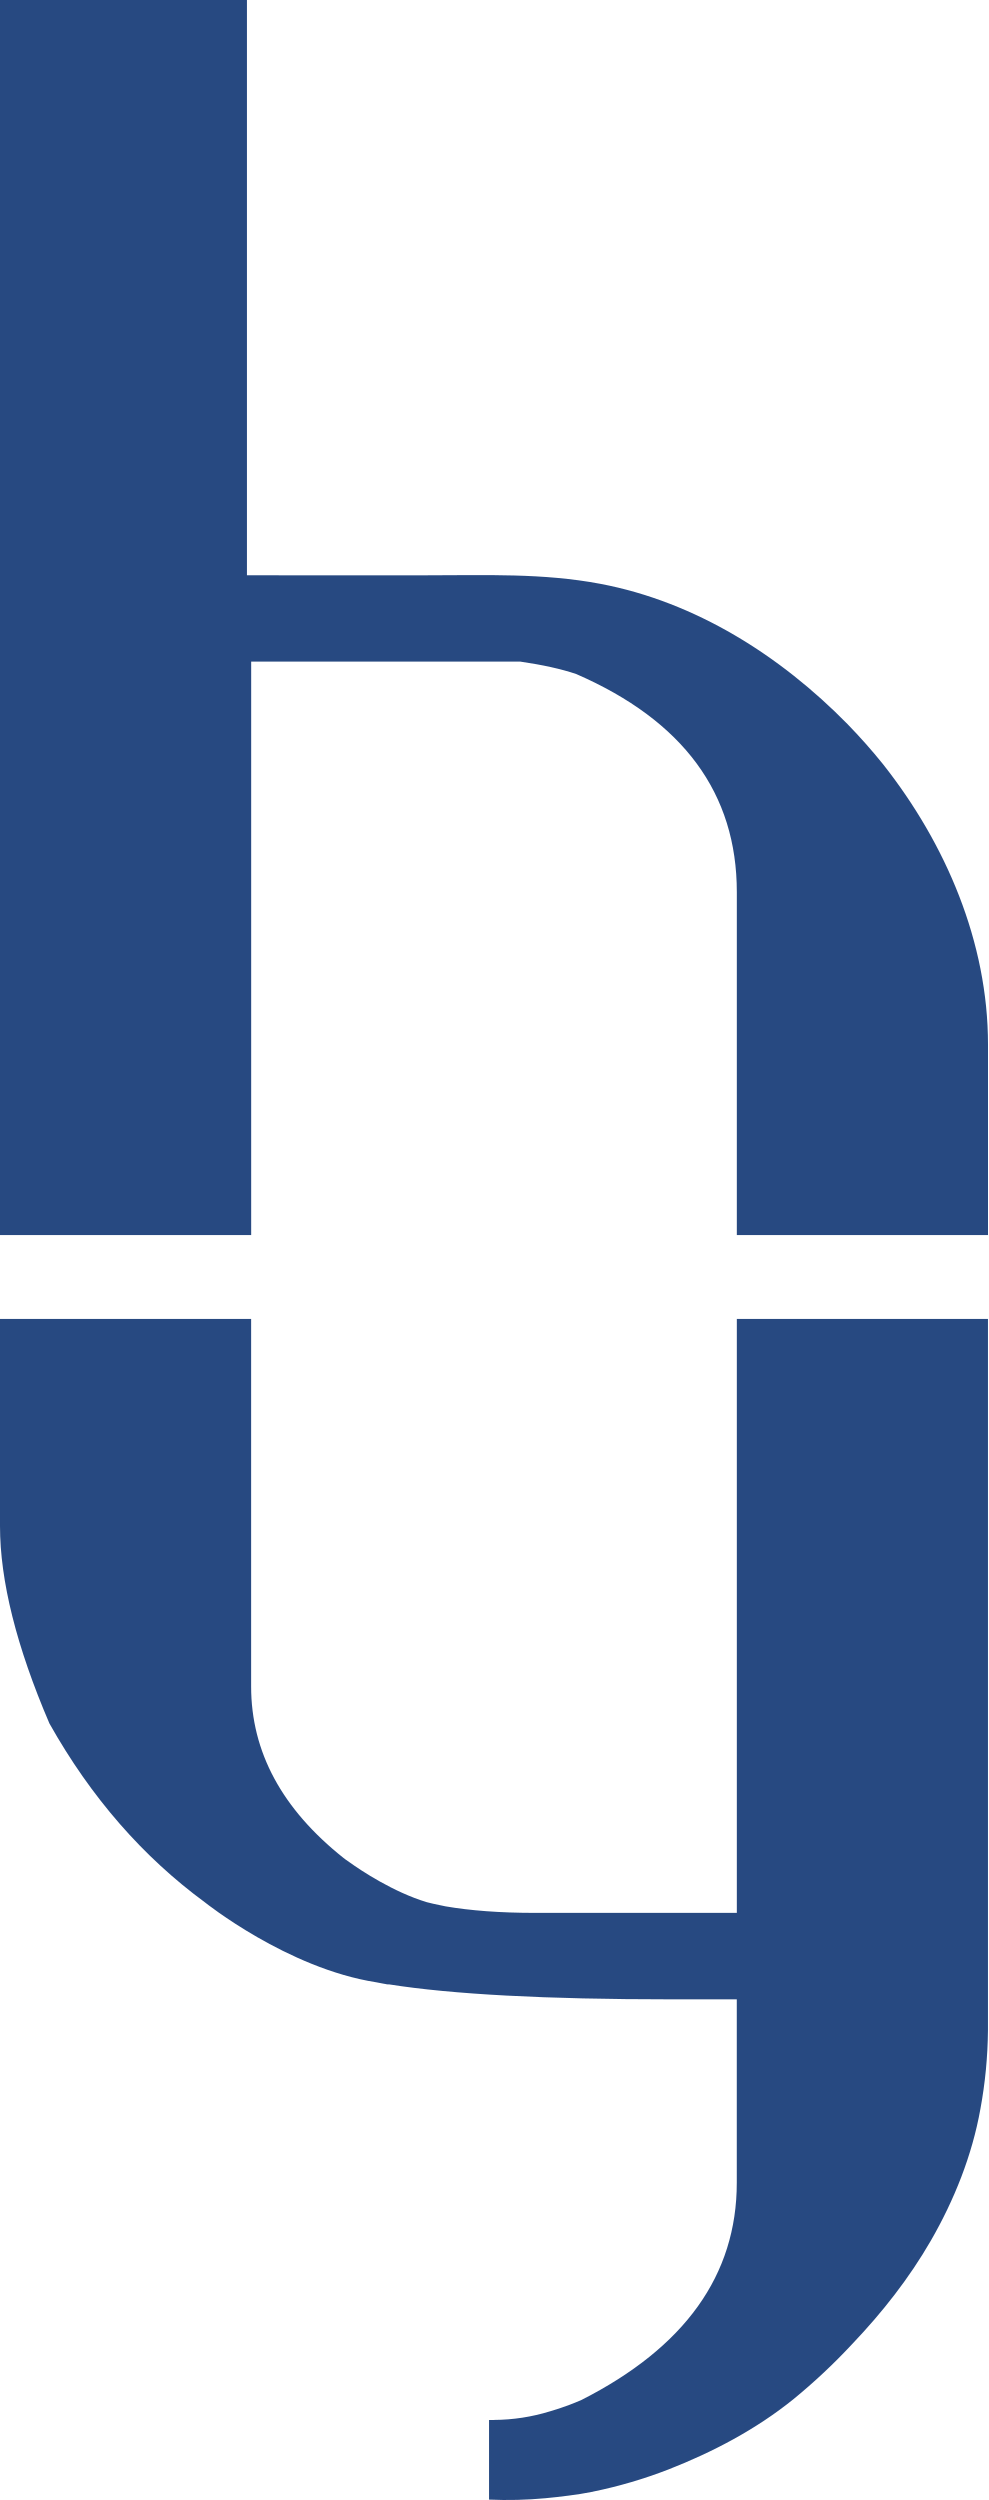
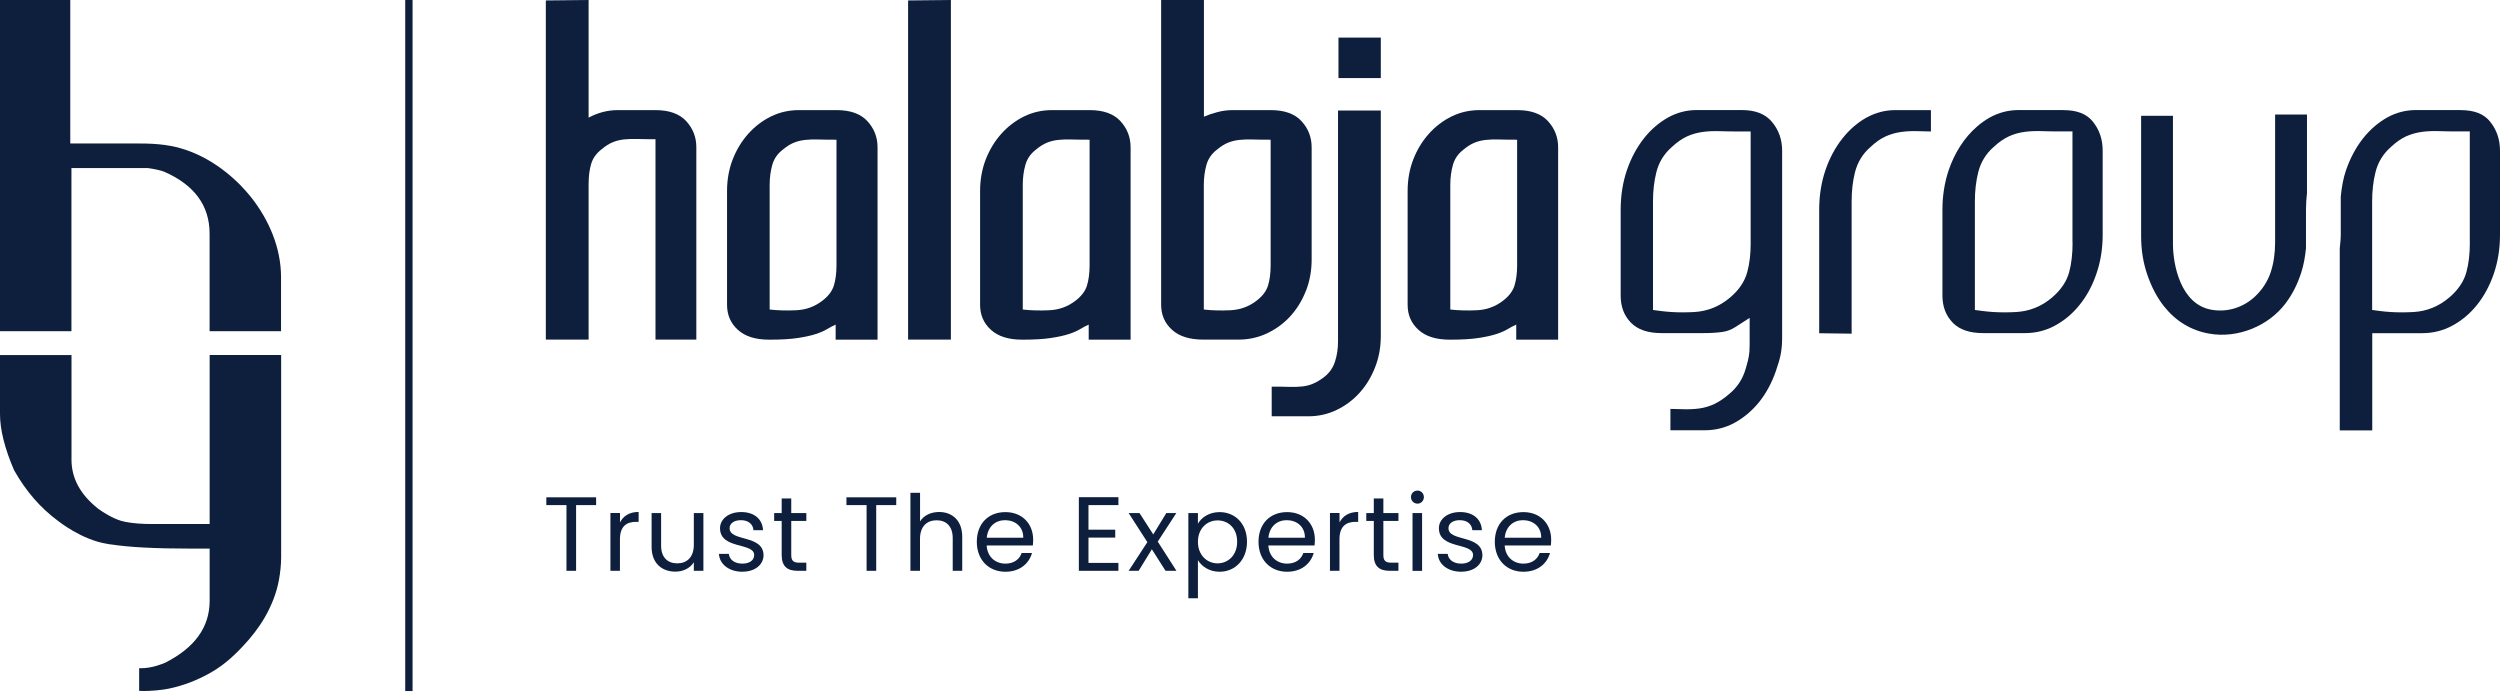
- <svg xmlns="http://www.w3.org/2000/svg" width="566.148" height="1432.555" viewBox="0 0 566.148 1432.555">
-   <g id="hg_logo-01" data-name="hg logo-01" transform="translate(-19.89 -28.47)">
-     <path id="Path_4067" data-name="Path 4067" d="M442.11,312.86v340.37H326.563c-20.25,0-37.311-1.329-51.369-3.747-.983-.213-1.993-.4-3.03-.638-2.737-.5-5.235-1.143-7.733-1.754-19.081-5.767-37.577-18.044-44.513-23.04-.664-.478-1.462-.983-2.126-1.488-.478-.372-1.01-.771-1.01-.771q-52.977-42.095-52.99-98.3V312.86H19.89V431.516q0,47.117,28.329,113.182c23.97,42.626,53.734,76.482,89,102.419,0,0,47.25,37.949,98.353,45.895,1.355.239,2.631.532,4.013.771.771.08,1.462.292,2.126.4.5.027.8,0,1.222.027,36.035,5.687,89.583,8.557,161.442,8.557h37.71v105.05c0,53.017-29.79,94.447-88.972,124.5-2.285,1.01-4.943,2.073-7.468,3.03-2.844,1.09-5.979,2.046-9.195,3.083-.531.213-.983.292-1.515.452a110.9,110.9,0,0,1-31.837,4.89l-.213.027h-2.764v45.629a233.464,233.464,0,0,0,32.395-.8c4.119-.4,8.477-.851,13.234-1.488,4.358-.531,8.982-1.276,13.739-2.206.213,0,.239-.08.239-.08a267.549,267.549,0,0,0,43.131-12.676c25.538-9.992,50.279-22.987,71.725-40.314a341.442,341.442,0,0,0,33.83-31.783c17.061-17.938,32.474-37.55,44.832-58.969,13.447-23.359,23.678-48.871,28.435-75.526a261.233,261.233,0,0,0,4.332-45.044V312.86Z" transform="translate(0 471.369)" fill="#274981" />
-     <path id="Path_4068" data-name="Path 4068" d="M505.49,443.355c-38.507-39.2-87.059-70-141.564-80.335-32.9-6.218-65.666-4.89-98.938-4.89-28.116,0-56.976.08-85.092,0-.9,0-18.5-.027-18.5-.027V28.47H19.89V736.209H163.819V407.585H318.032c12.756,1.86,23.545,4.225,32.049,7.122q92.042,40.061,92.028,125.008V736.209H586.038V627.04c0-58.651-24.13-115.016-60.139-160.644-6.3-7.84-13.154-15.573-20.409-23.04" transform="translate(0 0)" fill="#274981" />
-   </g>
+ <svg xmlns="http://www.w3.org/2000/svg" id="Layer_1" data-name="Layer 1" viewBox="0 0 449.32 124.2">
+   <defs>
+     <style>
+       .cls-1 {
+         fill: #0D1F3D;
+       }
+     </style>
+   </defs>
+   <path class="cls-1" d="M117.81,61.04V25.02c-1.3,0-2.38-.01-3.26-.04-.87-.03-1.68,0-2.41.08-.73.08-1.41.25-2.03.51-.62.25-1.27.66-1.95,1.23-.96.73-1.59,1.61-1.9,2.62-.31,1.01-.47,2.25-.47,3.72v27.9h-7.69V.08l7.69-.08v21.14c1.69-.9,3.44-1.35,5.24-1.35h6.76c2.48,0,4.32.66,5.54,1.98,1.21,1.32,1.82,2.88,1.82,4.67v34.6h-7.35Z" />
+   <path class="cls-1" d="M150.19,61.04v-2.7c-.51.23-1.01.49-1.52.8-.51.31-1.18.61-2.03.89-.85.28-1.93.52-3.26.72-1.32.2-3.03.3-5.11.3-2.48,0-4.37-.59-5.66-1.78-1.3-1.18-1.94-2.68-1.94-4.48v-20.46c0-2.03.34-3.92,1.01-5.66.68-1.75,1.61-3.28,2.79-4.61,1.18-1.32,2.55-2.37,4.1-3.13,1.55-.76,3.23-1.14,5.03-1.14h6.76c2.48,0,4.32.66,5.54,1.99,1.21,1.32,1.82,2.89,1.82,4.69v34.58h-7.52ZM150.35,25.11c-1.3,0-2.38-.01-3.26-.04-.87-.03-1.68,0-2.41.08-.73.08-1.41.25-2.03.51-.62.25-1.27.66-1.95,1.23-.96.73-1.59,1.65-1.9,2.75-.31,1.1-.47,2.3-.47,3.59v22.4c1.47.17,3.06.21,4.78.13,1.72-.08,3.26-.63,4.61-1.65,1.13-.84,1.84-1.78,2.15-2.79.31-1.01.47-2.23.47-3.63v-22.57Z" />
+   <polygon class="cls-1" points="163.21 61.04 163.21 .08 170.9 0 170.9 61.04 163.21 61.04" />
+   <path class="cls-1" d="M195.67,61.04v-2.7c-.51.23-1.01.49-1.52.8-.51.31-1.18.61-2.03.89-.85.28-1.93.52-3.26.72-1.32.2-3.03.3-5.11.3-2.48,0-4.37-.59-5.66-1.78-1.3-1.18-1.94-2.68-1.94-4.48v-20.46c0-2.03.34-3.92,1.01-5.66.68-1.75,1.61-3.28,2.79-4.61,1.18-1.32,2.55-2.37,4.1-3.13,1.55-.76,3.23-1.14,5.03-1.14h6.76c2.48,0,4.32.66,5.54,1.99,1.21,1.32,1.82,2.89,1.82,4.69v34.58h-7.52ZM195.84,25.11c-1.3,0-2.38-.01-3.26-.04-.87-.03-1.68,0-2.41.08-.73.08-1.41.25-2.03.51-.62.25-1.27.66-1.95,1.23-.96.73-1.59,1.65-1.9,2.75-.31,1.1-.47,2.3-.47,3.59v22.4c1.47.17,3.06.21,4.78.13,1.72-.08,3.26-.63,4.61-1.65,1.13-.84,1.84-1.78,2.15-2.79.31-1.01.47-2.23.47-3.63v-22.57Z" />
+   <path class="cls-1" d="M234.72,52.24c-.68,1.75-1.61,3.27-2.79,4.57-1.18,1.3-2.58,2.32-4.18,3.09-1.61.76-3.34,1.14-5.2,1.14h-6.26c-2.48,0-4.37-.59-5.66-1.78-1.3-1.18-1.94-2.68-1.94-4.48V0h7.69v20.97c.79-.34,1.62-.62,2.49-.84.87-.23,1.79-.34,2.75-.34h6.76c2.48,0,4.32.66,5.54,1.99,1.21,1.32,1.82,2.89,1.82,4.69v20.2c0,1.97-.34,3.83-1.01,5.58M228.38,25.11c-1.3,0-2.38-.01-3.26-.04-.87-.03-1.68,0-2.41.08-.73.08-1.41.25-2.03.51-.62.25-1.27.66-1.95,1.23-.96.73-1.59,1.65-1.9,2.75-.31,1.1-.47,2.3-.47,3.59v22.4c1.47.17,3.06.21,4.78.13,1.72-.08,3.26-.63,4.61-1.65,1.13-.84,1.84-1.78,2.15-2.79.31-1.01.47-2.23.47-3.63v-22.57Z" />
+   <path class="cls-1" d="M247.14,66.02c-.68,1.75-1.61,3.27-2.78,4.57-1.17,1.3-2.55,2.33-4.13,3.09s-3.28,1.14-5.08,1.14h-6.59v-5.33c1.24,0,2.3.01,3.17.04.87.03,1.66,0,2.37-.08.71-.08,1.35-.25,1.94-.51.59-.25,1.23-.63,1.9-1.14.96-.73,1.62-1.66,1.99-2.79.37-1.13.55-2.34.55-3.63V19.87h7.69v40.49c0,2.03-.34,3.92-1.03,5.66M240.56,6.76h7.61v7.27h-7.61v-7.27Z" />
+   <path class="cls-1" d="M272.51,61.04v-2.7c-.51.23-1.01.49-1.52.8-.51.31-1.18.61-2.03.89-.85.28-1.93.52-3.26.72-1.32.2-3.03.3-5.11.3-2.48,0-4.37-.59-5.66-1.78-1.3-1.18-1.94-2.68-1.94-4.48v-20.46c0-2.03.34-3.92,1.01-5.66.68-1.75,1.61-3.28,2.79-4.61,1.18-1.32,2.55-2.37,4.1-3.13,1.55-.76,3.23-1.14,5.03-1.14h6.76c2.48,0,4.32.66,5.54,1.99,1.21,1.32,1.82,2.89,1.82,4.69v34.58h-7.52ZM272.68,25.11c-1.3,0-2.38-.01-3.26-.04-.87-.03-1.68,0-2.41.08-.73.08-1.41.25-2.03.51-.62.25-1.27.66-1.95,1.23-.96.73-1.59,1.65-1.9,2.75-.31,1.1-.47,2.3-.47,3.59v22.4c1.47.17,3.06.21,4.78.13,1.72-.08,3.26-.63,4.61-1.65,1.13-.84,1.84-1.78,2.15-2.79.31-1.01.47-2.23.47-3.63v-22.57Z" />
+   <rect class="cls-1" x="72.83" y="0" width="1.32" height="124.2" />
+   <path class="cls-1" d="M37.68,63.81v30.37h-10.31c-1.81,0-3.33-.11-4.58-.34-.09-.01-.18-.03-.27-.05-.25-.05-.47-.11-.69-.16-1.7-.51-3.35-1.6-3.97-2.05-.06-.04-.13-.09-.19-.13-.04-.03-.09-.07-.09-.07-3.15-2.5-4.73-5.43-4.73-8.77v-18.79H0v10.59c0,2.8.84,6.18,2.53,10.1,2.14,3.8,4.79,6.83,7.94,9.14,0,0,4.22,3.39,8.78,4.09.12.02.24.05.36.07.07,0,.13.03.19.03.05,0,.07,0,.11,0,3.21.51,7.99.76,14.41.76h3.36v9.37c0,4.73-2.66,8.43-7.94,11.11-.2.09-.44.18-.67.27-.25.1-.53.18-.82.28-.05.01-.09.02-.13.04-.86.25-1.81.43-2.84.43h-.02s-.25,0-.25,0v4.07s1.14.08,2.89-.07c.37-.04.76-.08,1.18-.13.39-.05.8-.11,1.23-.2.02,0,.02,0,.02,0,1.33-.27,2.62-.66,3.85-1.13,2.28-.89,4.49-2.05,6.4-3.6,1.07-.86,2.08-1.83,3.02-2.84,1.52-1.6,2.9-3.35,4-5.26,1.2-2.09,2.11-4.36,2.54-6.74.23-1.31.39-2.69.39-4.02v-36.38h-12.84Z" />
+   <path class="cls-1" d="M43.33,33.4c-3.43-3.5-7.77-6.25-12.63-7.17-2.93-.55-5.86-.44-8.83-.44-2.51,0-5.08,0-7.59,0-.08,0-1.65,0-1.65,0V0H0v59.53h12.84v-29.32h13.76c1.14.16,2.1.37,2.86.63,5.47,2.38,8.21,6.1,8.21,11.16v17.53h12.84v-9.74c0-5.23-2.16-10.26-5.37-14.33-.56-.7-1.17-1.39-1.82-2.06" />
+   <path class="cls-1" d="M370.85,19.78h-8.04c-1.84,0-3.58.45-5.17,1.33-.79.44-1.54.97-2.23,1.56-2.43,2.07-4.16,4.93-5.18,7.92-.73,2.18-1.12,4.56-1.12,7.09v15.44c0,1.99.61,3.58,1.85,4.88,1.23,1.26,3.03,1.87,5.53,1.87h7.41c1.96,0,3.73-.43,5.4-1.33,1.73-.93,3.19-2.16,4.46-3.74,1.29-1.59,2.31-3.48,3.03-5.62.75-2.17,1.12-4.51,1.12-6.97v-15.11c0-2.05-.58-3.77-1.78-5.26-1.12-1.38-2.85-2.05-5.29-2.05M372.5,43.57c0,2.07-.2,3.81-.61,5.33-.45,1.68-1.49,3.22-3.09,4.58-1.86,1.59-4.03,2.46-6.44,2.6-.72.04-1.42.06-2.1.06-1.36,0-2.66-.08-3.88-.24l-1.44-.19v-19.52c0-1.86.2-3.62.6-5.22.45-1.81,1.38-3.33,2.76-4.54.93-.87,1.84-1.5,2.72-1.91.86-.4,1.83-.68,2.87-.82.95-.13,2.01-.17,3.13-.13,1.03.04,2.29.05,3.81.05h1.65v19.94Z" />
+   <path class="cls-1" d="M408.9,43.57c0,1.97-.27,3.78-.79,5.35-.55,1.66-1.51,3.14-2.84,4.39-2.16,2-5.02,2.88-7.91,2.34-5.38-1.02-6.82-7.92-6.82-11.85v-22.99h-5.72v21.64c0,2.46.37,4.8,1.12,6.95.75,2.19,1.75,4.09,2.99,5.65,2.13,2.69,4.88,4.35,8.16,4.92,5.06.89,10.61-1.35,13.7-5.46,1.19-1.57,2.14-3.43,2.81-5.53.45-1.39.7-2.87.85-4.37v-6.93c0-1.01.07-1.99.18-2.96v-14.14h-5.73v22.99Z" />
+   <path class="cls-1" d="M442.25,19.78h-8.02c-1.85,0-3.59.45-5.17,1.33-1.64.91-3.1,2.18-4.38,3.79-1.27,1.62-2.29,3.54-3.04,5.7-.51,1.49-.78,3.1-.94,4.76v6.86c0,.81-.11,1.6-.18,2.4v32.73h5.84v-17.47h8.97c1.94,0,3.75-.45,5.38-1.33,1.72-.92,3.22-2.18,4.46-3.73,1.27-1.57,2.29-3.46,3.04-5.63.74-2.17,1.11-4.52,1.11-6.97v-15.11c0-2.05-.59-3.78-1.79-5.26-1.11-1.39-2.85-2.06-5.28-2.06M443.9,43.57c0,2.09-.2,3.83-.62,5.33-.44,1.66-1.47,3.2-3.08,4.57-1.89,1.6-4.05,2.48-6.44,2.61-.73.04-1.42.06-2.11.06-1.35,0-2.66-.08-3.87-.24l-1.44-.19v-19.52c0-1.89.2-3.65.6-5.23.44-1.79,1.38-3.32,2.77-4.54.88-.83,1.81-1.49,2.7-1.9.88-.4,1.86-.68,2.89-.82.96-.13,2-.17,3.14-.13,1.02.04,2.29.05,3.8.05h1.65v19.94Z" />
+   <path class="cls-1" d="M313,19.78h-8.02c-1.86,0-3.56.44-5.17,1.33-1.64.91-3.11,2.18-4.37,3.78-1.29,1.65-2.32,3.57-3.04,5.7-.74,2.17-1.12,4.56-1.12,7.09v15.44c0,2,.6,3.59,1.84,4.87,1.23,1.26,3.03,1.88,5.54,1.88h7.43c1.37,0,2.5-.07,3.48-.21.84-.12,1.6-.41,2.34-.89l2.55-1.64v4.85c0,1.81-.22,2.59-.59,3.87l-.12.42c-.52,1.83-1.53,3.37-3,4.57-.84.73-1.72,1.32-2.57,1.74-.85.41-1.79.7-2.81.84-.94.12-1.95.17-3.1.12-.61-.02-1.29-.03-2.05-.05v3.84h6.18c1.91,0,3.71-.45,5.33-1.33,1.67-.91,3.16-2.17,4.43-3.73,1.27-1.59,2.3-3.49,3.03-5.63.77-2.26,1.11-3.52,1.11-6.03V27.1c0-2.04-.61-3.75-1.86-5.23-1.19-1.4-2.96-2.09-5.42-2.09M314.65,43.57c0,2.07-.2,3.81-.62,5.33-.44,1.66-1.47,3.21-3.08,4.57-1.87,1.59-4.04,2.47-6.44,2.61-.73.04-1.43.06-2.11.06-1.35,0-2.66-.08-3.87-.24l-1.44-.19v-19.52c0-1.87.2-3.63.6-5.22.45-1.81,1.39-3.33,2.78-4.54.89-.84,1.82-1.49,2.7-1.9.88-.4,1.85-.68,2.88-.82.96-.13,1.99-.17,3.14-.13,1.03.04,2.29.05,3.8.05h1.65v19.94Z" />
+   <path class="cls-1" d="M335.5,21.11c-1.64.91-3.11,2.18-4.37,3.78-1.29,1.63-2.32,3.55-3.05,5.7-.74,2.18-1.12,4.56-1.12,7.09v22.21l5.83.08v-23.78c0-1.87.2-3.63.6-5.22.46-1.81,1.39-3.34,2.78-4.54.9-.85,1.8-1.49,2.7-1.9.88-.4,1.86-.69,2.88-.82.96-.13,2-.18,3.14-.13.63.02,1.34.04,2.15.05v-3.84h-6.38c-1.84,0-3.57.45-5.16,1.33" />
+   <polygon class="cls-1" points="98.19 89.38 107.14 89.38 107.14 90.78 103.54 90.78 103.54 102.59 101.81 102.59 101.81 90.78 98.19 90.78 98.19 89.38" />
+   <path class="cls-1" d="M111.43,102.59h-1.72v-10.39h1.72v1.69c.59-1.16,1.71-1.88,3.35-1.88v1.78h-.46c-1.65,0-2.9.74-2.9,3.15v5.65Z" />
+   <path class="cls-1" d="M126.42,102.59h-1.72v-1.54c-.66,1.08-1.93,1.69-3.32,1.69-2.39,0-4.27-1.48-4.27-4.45v-6.08h1.71v5.86c0,2.1,1.16,3.18,2.9,3.18s2.98-1.1,2.98-3.34v-5.7h1.72v10.39Z" />
+   <path class="cls-1" d="M133.46,102.76c-2.43,0-4.13-1.33-4.25-3.22h1.78c.1,1.01.99,1.76,2.44,1.76,1.36,0,2.12-.68,2.12-1.54,0-2.31-6.14-.97-6.14-4.83,0-1.59,1.5-2.9,3.81-2.9s3.81,1.23,3.92,3.26h-1.72c-.08-1.04-.87-1.8-2.26-1.8-1.27,0-2.03.61-2.03,1.44,0,2.46,6.03,1.12,6.1,4.83,0,1.71-1.5,2.99-3.79,2.99" />
+   <path class="cls-1" d="M140.49,93.63h-1.35v-1.42h1.35v-2.62h1.72v2.62h2.71v1.42h-2.71v6.12c0,1.02.38,1.38,1.44,1.38h1.27v1.46h-1.55c-1.84,0-2.88-.76-2.88-2.84v-6.12Z" />
+   <polygon class="cls-1" points="152.13 89.38 161.08 89.38 161.08 90.78 157.48 90.78 157.48 102.59 155.75 102.59 155.75 90.78 152.13 90.78 152.13 89.38" />
+   <path class="cls-1" d="M163.64,88.57h1.72v5.14c.68-1.1,1.97-1.69,3.43-1.69,2.31,0,4.15,1.48,4.15,4.45v6.12h-1.71v-5.88c0-2.12-1.16-3.2-2.9-3.2s-2.98,1.1-2.98,3.34v5.74h-1.72v-14.02Z" />
+   <path class="cls-1" d="M180.7,102.76c-2.96,0-5.14-2.09-5.14-5.38s2.1-5.34,5.14-5.34,4.99,2.12,4.99,4.96c0,.38-.02.68-.06,1.04h-8.3c.13,2.1,1.61,3.26,3.37,3.26,1.55,0,2.54-.8,2.92-1.91h1.86c-.53,1.9-2.2,3.37-4.78,3.37M177.35,96.64h6.56c.02-2.03-1.5-3.15-3.28-3.15-1.69,0-3.09,1.12-3.28,3.15" />
+   <polygon class="cls-1" points="201.01 90.78 195.63 90.78 195.63 95.2 200.44 95.2 200.44 96.62 195.63 96.62 195.63 101.17 201.01 101.17 201.01 102.59 193.9 102.59 193.9 89.36 201.01 89.36 201.01 90.78" />
+   <polygon class="cls-1" points="207.02 98.72 204.65 102.59 202.85 102.59 206.21 97.44 202.85 92.21 204.8 92.21 207.27 96.05 209.62 92.21 211.42 92.21 208.08 97.34 211.44 102.59 209.48 102.59 207.02 98.72" />
+   <path class="cls-1" d="M219.19,92.04c2.79,0,4.93,2.08,4.93,5.32s-2.14,5.4-4.93,5.4c-1.9,0-3.24-1.02-3.89-2.08v6.84h-1.72v-15.31h1.72v1.91c.63-1.1,1.99-2.08,3.89-2.08M218.83,93.53c-1.88,0-3.53,1.44-3.53,3.85s1.65,3.87,3.53,3.87,3.52-1.44,3.52-3.89-1.61-3.83-3.52-3.83" />
+   <path class="cls-1" d="M231.33,102.76c-2.96,0-5.14-2.09-5.14-5.38s2.1-5.34,5.14-5.34,4.99,2.12,4.99,4.96c0,.38-.02.68-.06,1.04h-8.3c.13,2.1,1.61,3.26,3.37,3.26,1.55,0,2.54-.8,2.92-1.91h1.86c-.53,1.9-2.2,3.37-4.78,3.37M227.97,96.64h6.56c.02-2.03-1.5-3.15-3.28-3.15-1.69,0-3.09,1.12-3.28,3.15" />
+   <path class="cls-1" d="M240.75,102.59h-1.72v-10.39h1.72v1.69c.59-1.16,1.71-1.88,3.35-1.88v1.78h-.46c-1.65,0-2.9.74-2.9,3.15v5.65Z" />
+   <path class="cls-1" d="M246.91,93.63h-1.35v-1.42h1.35v-2.62h1.72v2.62h2.71v1.42h-2.71v6.12c0,1.02.38,1.38,1.44,1.38h1.27v1.46h-1.55c-1.84,0-2.88-.76-2.88-2.84v-6.12Z" />
+   <path class="cls-1" d="M253.59,89.34c0-.66.51-1.17,1.18-1.17.63,0,1.14.51,1.14,1.17s-.51,1.18-1.14,1.18c-.66,0-1.18-.51-1.18-1.18M253.87,92.21h1.72v10.39h-1.72v-10.39Z" />
+   <path class="cls-1" d="M262.65,102.76c-2.43,0-4.13-1.33-4.24-3.22h1.78c.1,1.01.99,1.76,2.44,1.76,1.36,0,2.12-.68,2.12-1.54,0-2.31-6.14-.97-6.14-4.83,0-1.59,1.5-2.9,3.81-2.9s3.81,1.23,3.92,3.26h-1.72c-.08-1.04-.87-1.8-2.26-1.8-1.27,0-2.03.61-2.03,1.44,0,2.46,6.03,1.12,6.1,4.83,0,1.71-1.5,2.99-3.79,2.99" />
+   <path class="cls-1" d="M273.8,102.76c-2.96,0-5.14-2.09-5.14-5.38s2.1-5.34,5.14-5.34,4.99,2.12,4.99,4.96c0,.38-.02.68-.06,1.04h-8.3c.13,2.1,1.61,3.26,3.37,3.26,1.55,0,2.54-.8,2.92-1.91h1.86c-.53,1.9-2.2,3.37-4.78,3.37M270.44,96.64h6.56c.02-2.03-1.5-3.15-3.28-3.15-1.69,0-3.09,1.12-3.28,3.15" />
</svg>
